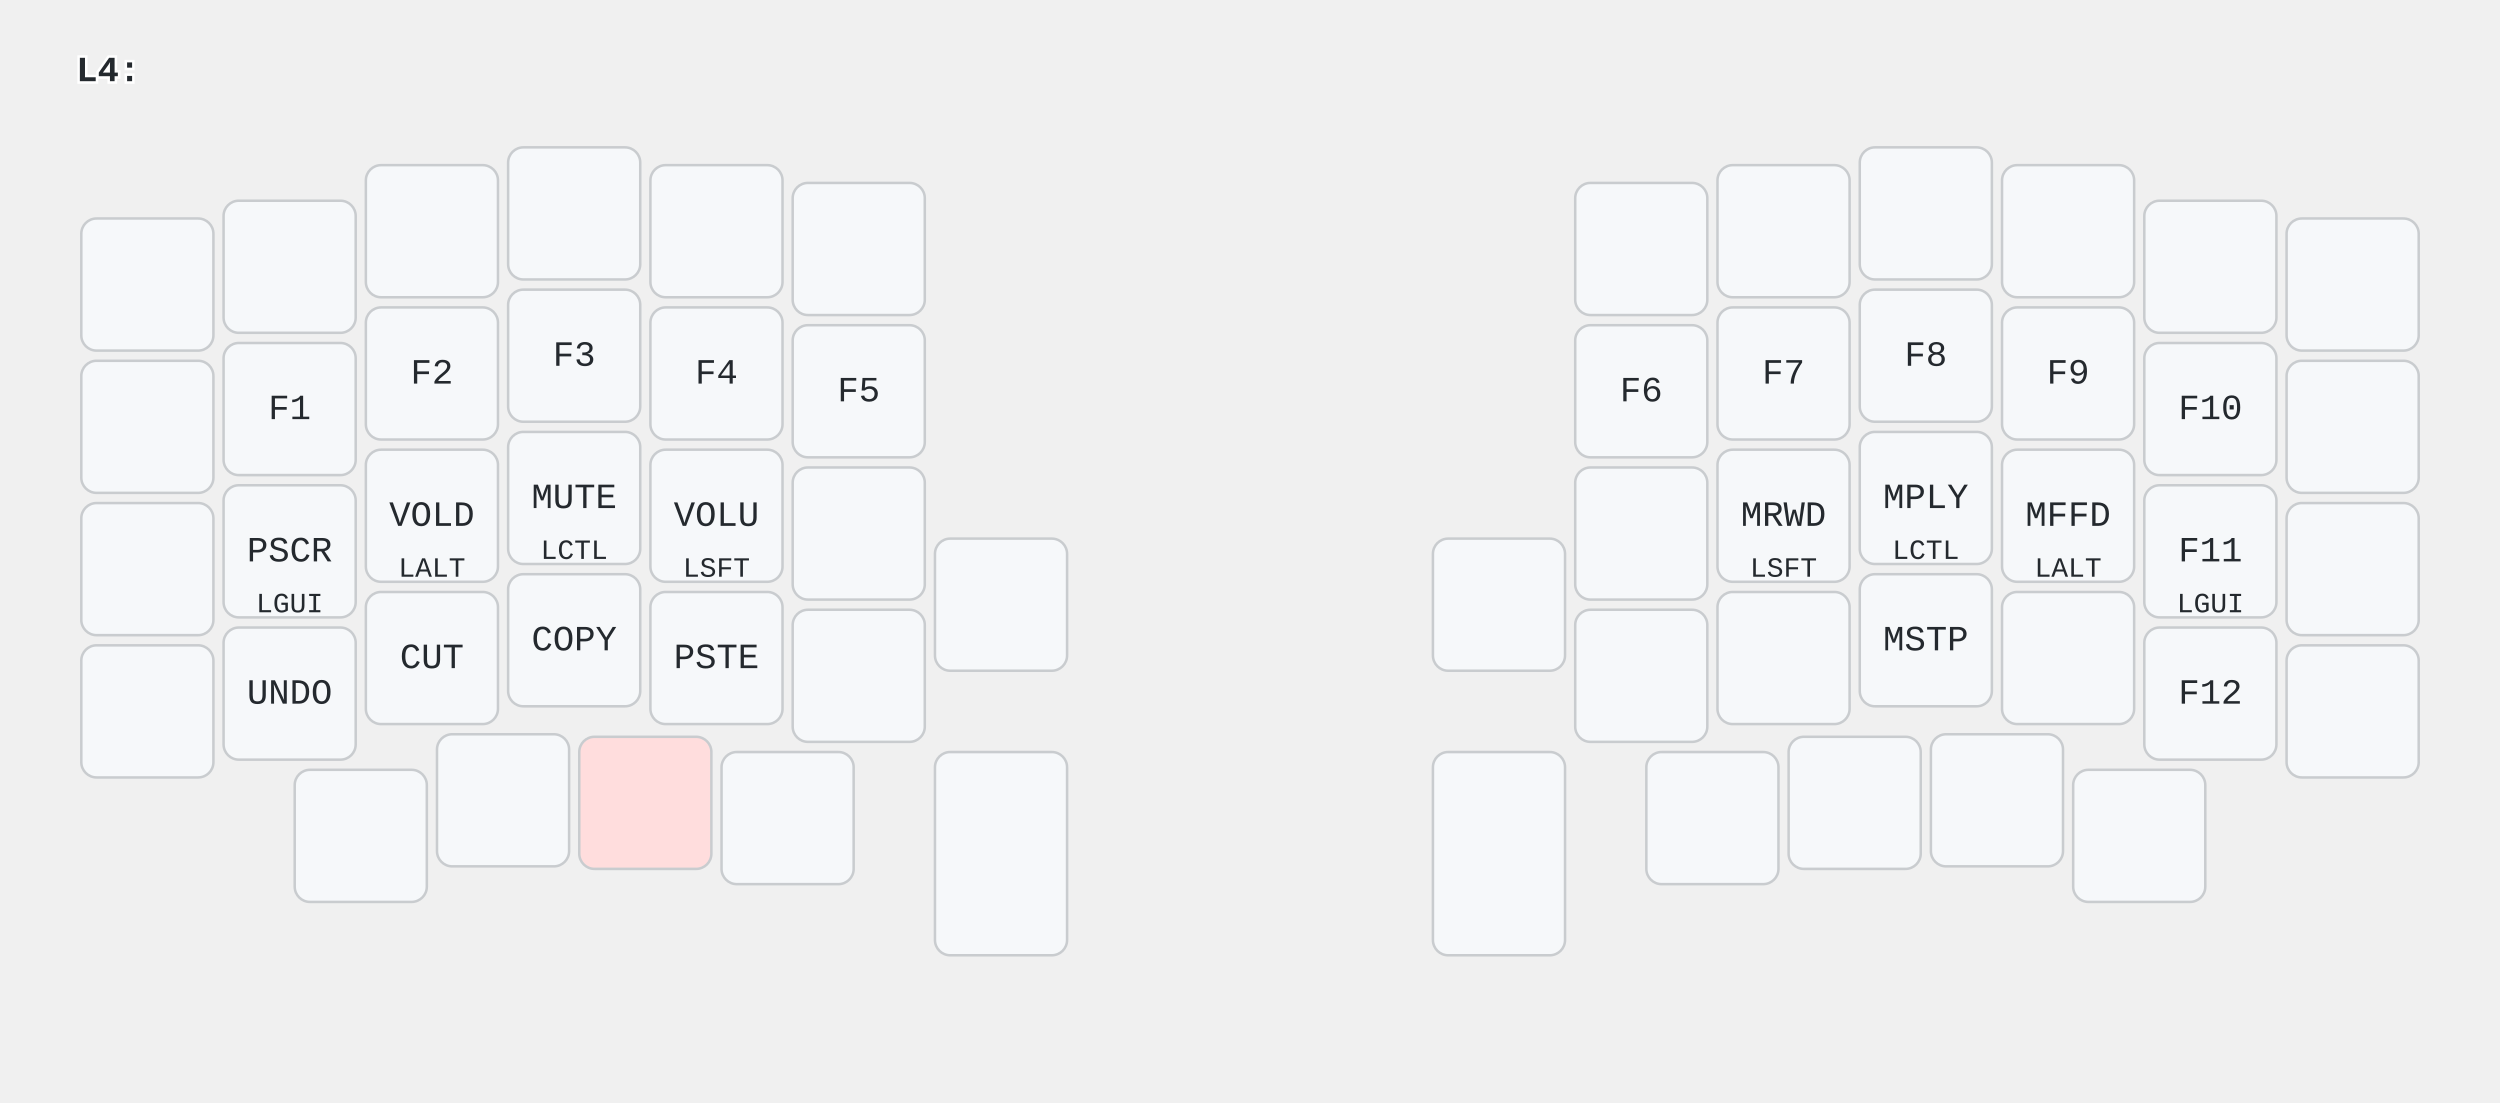
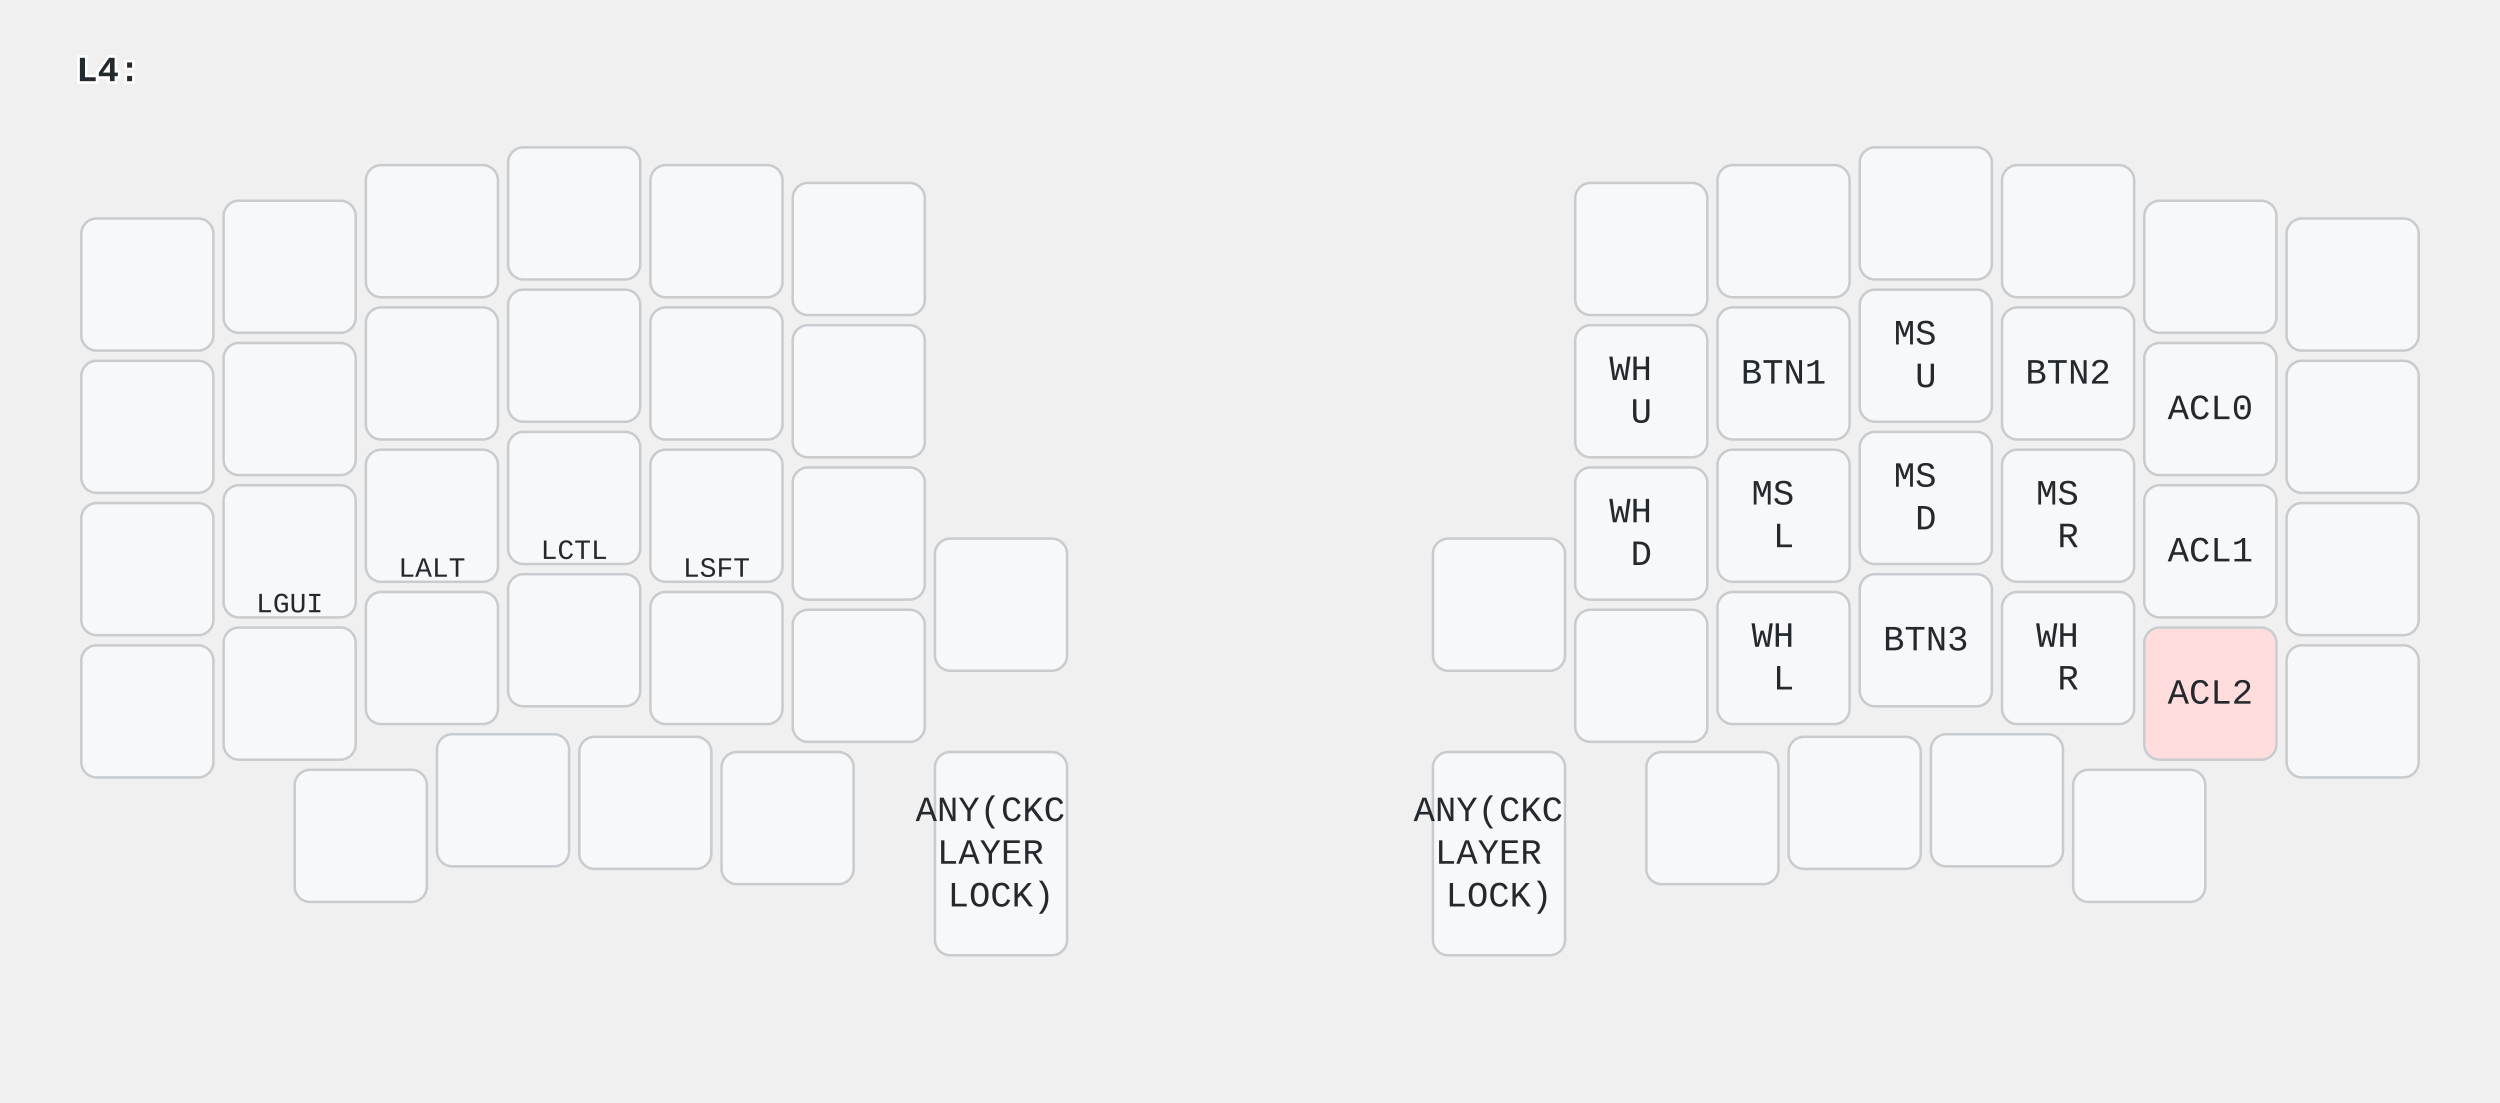
<svg xmlns="http://www.w3.org/2000/svg" width="984" height="434" viewBox="0 0 984 434" class="keymap">
  <style>/* inherit to force styles through use tags */
svg path {
    fill: inherit;
}

/* font and background color specifications */
svg.keymap {
    font-family: SFMono-Regular,Consolas,Liberation Mono,Menlo,monospace;
    font-size: 14px;
    font-kerning: normal;
    text-rendering: optimizeLegibility;
    fill: #24292e;
}

/* default key styling */
rect.key {
    fill: #f6f8fa;
    stroke: #c9cccf;
    stroke-width: 1;
}

/* default key side styling, only used is draw_key_sides is set */
rect.side {
    filter: brightness(90%);
}

/* color accent for combo boxes */
rect.combo, rect.combo-separate {
    fill: #cdf;
}

/* color accent for held keys */
rect.held, rect.combo.held {
    fill: #fdd;
}

/* color accent for ghost (optional) keys */
rect.ghost, rect.combo.ghost {
    stroke-dasharray: 4, 4;
    stroke-width: 2;
}

text {
    text-anchor: middle;
    dominant-baseline: middle;
}

/* styling for layer labels */
text.label {
    font-weight: bold;
    text-anchor: start;
    stroke: white;
    stroke-width: 2;
    paint-order: stroke;
}

/* styling for combo tap, and key hold/shifted label text */
text.combo, text.hold, text.shifted {
    font-size: 11px;
}

text.hold {
    text-anchor: middle;
    dominant-baseline: auto;
}

text.shifted {
    text-anchor: middle;
    dominant-baseline: hanging;
}

/* styling for hold/shifted label text in combo box */
text.combo.hold, text.combo.shifted {
    font-size: 8px;
}

/* lighter symbol for transparent keys */
text.trans {
    fill: #7b7e81;
}

/* styling for combo dendrons */
path.combo {
    stroke-width: 1;
    stroke: gray;
    fill: none;
}

/* Start Tabler Icons Cleanup */
/* cannot use height/width with glyphs */
.icon-tabler &gt; path {
    fill: inherit;
    stroke: inherit;
    stroke-width: 2;
}
/* hide tabler's default box */
.icon-tabler &gt; path[stroke="none"][fill="none"] {
    visibility: hidden;
}
/* End Tabler Icons Cleanup */
</style>
  <g transform="translate(30, 0)" class="layer-L4">
    <text x="0" y="28" class="label">L4:</text>
    <g transform="translate(0, 56)">
      <g transform="translate(28, 56)" class="key keypos-0">
        <rect rx="6" ry="6" x="-26" y="-26" width="52" height="52" class="key" />
      </g>
      <g transform="translate(84, 49)" class="key keypos-1">
        <rect rx="6" ry="6" x="-26" y="-26" width="52" height="52" class="key" />
      </g>
      <g transform="translate(140, 35)" class="key keypos-2">
        <rect rx="6" ry="6" x="-26" y="-26" width="52" height="52" class="key" />
      </g>
      <g transform="translate(196, 28)" class="key keypos-3">
        <rect rx="6" ry="6" x="-26" y="-26" width="52" height="52" class="key" />
      </g>
      <g transform="translate(252, 35)" class="key keypos-4">
        <rect rx="6" ry="6" x="-26" y="-26" width="52" height="52" class="key" />
      </g>
      <g transform="translate(308, 42)" class="key keypos-5">
        <rect rx="6" ry="6" x="-26" y="-26" width="52" height="52" class="key" />
      </g>
      <g transform="translate(616, 42)" class="key keypos-6">
        <rect rx="6" ry="6" x="-26" y="-26" width="52" height="52" class="key" />
      </g>
      <g transform="translate(672, 35)" class="key keypos-7">
        <rect rx="6" ry="6" x="-26" y="-26" width="52" height="52" class="key" />
      </g>
      <g transform="translate(728, 28)" class="key keypos-8">
        <rect rx="6" ry="6" x="-26" y="-26" width="52" height="52" class="key" />
      </g>
      <g transform="translate(784, 35)" class="key keypos-9">
        <rect rx="6" ry="6" x="-26" y="-26" width="52" height="52" class="key" />
      </g>
      <g transform="translate(840, 49)" class="key keypos-10">
        <rect rx="6" ry="6" x="-26" y="-26" width="52" height="52" class="key" />
      </g>
      <g transform="translate(896, 56)" class="key keypos-11">
        <rect rx="6" ry="6" x="-26" y="-26" width="52" height="52" class="key" />
      </g>
      <g transform="translate(28, 112)" class="key keypos-12">
        <rect rx="6" ry="6" x="-26" y="-26" width="52" height="52" class="key" />
      </g>
      <g transform="translate(84, 105)" class="key keypos-13">
        <rect rx="6" ry="6" x="-26" y="-26" width="52" height="52" class="key" />
-         <text x="0" y="0" class="key tap">F1</text>
      </g>
      <g transform="translate(140, 91)" class="key keypos-14">
        <rect rx="6" ry="6" x="-26" y="-26" width="52" height="52" class="key" />
-         <text x="0" y="0" class="key tap">F2</text>
      </g>
      <g transform="translate(196, 84)" class="key keypos-15">
        <rect rx="6" ry="6" x="-26" y="-26" width="52" height="52" class="key" />
-         <text x="0" y="0" class="key tap">F3</text>
      </g>
      <g transform="translate(252, 91)" class="key keypos-16">
        <rect rx="6" ry="6" x="-26" y="-26" width="52" height="52" class="key" />
-         <text x="0" y="0" class="key tap">F4</text>
      </g>
      <g transform="translate(308, 98)" class="key keypos-17">
        <rect rx="6" ry="6" x="-26" y="-26" width="52" height="52" class="key" />
-         <text x="0" y="0" class="key tap">F5</text>
      </g>
      <g transform="translate(616, 98)" class="key keypos-18">
        <rect rx="6" ry="6" x="-26" y="-26" width="52" height="52" class="key" />
-         <text x="0" y="0" class="key tap">F6</text>
+         <text x="0" y="0" class="key tap">
+           <tspan x="0" dy="-0.6em">WH</tspan>
+           <tspan x="0" dy="1.2em">U</tspan>
+         </text>
      </g>
      <g transform="translate(672, 91)" class="key keypos-19">
        <rect rx="6" ry="6" x="-26" y="-26" width="52" height="52" class="key" />
-         <text x="0" y="0" class="key tap">F7</text>
+         <text x="0" y="0" class="key tap">BTN1</text>
      </g>
      <g transform="translate(728, 84)" class="key keypos-20">
        <rect rx="6" ry="6" x="-26" y="-26" width="52" height="52" class="key" />
-         <text x="0" y="0" class="key tap">F8</text>
+         <text x="0" y="0" class="key tap">
+           <tspan x="0" dy="-0.6em">MS</tspan>
+           <tspan x="0" dy="1.2em">U</tspan>
+         </text>
      </g>
      <g transform="translate(784, 91)" class="key keypos-21">
        <rect rx="6" ry="6" x="-26" y="-26" width="52" height="52" class="key" />
-         <text x="0" y="0" class="key tap">F9</text>
+         <text x="0" y="0" class="key tap">BTN2</text>
      </g>
      <g transform="translate(840, 105)" class="key keypos-22">
        <rect rx="6" ry="6" x="-26" y="-26" width="52" height="52" class="key" />
-         <text x="0" y="0" class="key tap">F10</text>
+         <text x="0" y="0" class="key tap">ACL0</text>
      </g>
      <g transform="translate(896, 112)" class="key keypos-23">
        <rect rx="6" ry="6" x="-26" y="-26" width="52" height="52" class="key" />
      </g>
      <g transform="translate(28, 168)" class="key keypos-24">
        <rect rx="6" ry="6" x="-26" y="-26" width="52" height="52" class="key" />
      </g>
      <g transform="translate(84, 161)" class="key keypos-25">
        <rect rx="6" ry="6" x="-26" y="-26" width="52" height="52" class="key" />
-         <text x="0" y="0" class="key tap">PSCR</text>
        <text x="0" y="24" class="key hold">LGUI</text>
      </g>
      <g transform="translate(140, 147)" class="key keypos-26">
        <rect rx="6" ry="6" x="-26" y="-26" width="52" height="52" class="key" />
-         <text x="0" y="0" class="key tap">VOLD</text>
        <text x="0" y="24" class="key hold">LALT</text>
      </g>
      <g transform="translate(196, 140)" class="key keypos-27">
        <rect rx="6" ry="6" x="-26" y="-26" width="52" height="52" class="key" />
-         <text x="0" y="0" class="key tap">MUTE</text>
        <text x="0" y="24" class="key hold">LCTL</text>
      </g>
      <g transform="translate(252, 147)" class="key keypos-28">
        <rect rx="6" ry="6" x="-26" y="-26" width="52" height="52" class="key" />
-         <text x="0" y="0" class="key tap">VOLU</text>
        <text x="0" y="24" class="key hold">LSFT</text>
      </g>
      <g transform="translate(308, 154)" class="key keypos-29">
        <rect rx="6" ry="6" x="-26" y="-26" width="52" height="52" class="key" />
      </g>
      <g transform="translate(616, 154)" class="key keypos-30">
        <rect rx="6" ry="6" x="-26" y="-26" width="52" height="52" class="key" />
+         <text x="0" y="0" class="key tap">
+           <tspan x="0" dy="-0.6em">WH</tspan>
+           <tspan x="0" dy="1.2em">D</tspan>
+         </text>
      </g>
      <g transform="translate(672, 147)" class="key keypos-31">
        <rect rx="6" ry="6" x="-26" y="-26" width="52" height="52" class="key" />
-         <text x="0" y="0" class="key tap">MRWD</text>
-         <text x="0" y="24" class="key hold">LSFT</text>
+         <text x="0" y="0" class="key tap">
+           <tspan x="0" dy="-0.6em">MS</tspan>
+           <tspan x="0" dy="1.2em">L</tspan>
+         </text>
      </g>
      <g transform="translate(728, 140)" class="key keypos-32">
        <rect rx="6" ry="6" x="-26" y="-26" width="52" height="52" class="key" />
-         <text x="0" y="0" class="key tap">MPLY</text>
-         <text x="0" y="24" class="key hold">LCTL</text>
+         <text x="0" y="0" class="key tap">
+           <tspan x="0" dy="-0.6em">MS</tspan>
+           <tspan x="0" dy="1.2em">D</tspan>
+         </text>
      </g>
      <g transform="translate(784, 147)" class="key keypos-33">
        <rect rx="6" ry="6" x="-26" y="-26" width="52" height="52" class="key" />
-         <text x="0" y="0" class="key tap">MFFD</text>
-         <text x="0" y="24" class="key hold">LALT</text>
+         <text x="0" y="0" class="key tap">
+           <tspan x="0" dy="-0.6em">MS</tspan>
+           <tspan x="0" dy="1.2em">R</tspan>
+         </text>
      </g>
      <g transform="translate(840, 161)" class="key keypos-34">
        <rect rx="6" ry="6" x="-26" y="-26" width="52" height="52" class="key" />
-         <text x="0" y="0" class="key tap">F11</text>
-         <text x="0" y="24" class="key hold">LGUI</text>
+         <text x="0" y="0" class="key tap">ACL1</text>
      </g>
      <g transform="translate(896, 168)" class="key keypos-35">
        <rect rx="6" ry="6" x="-26" y="-26" width="52" height="52" class="key" />
      </g>
      <g transform="translate(28, 224)" class="key keypos-36">
        <rect rx="6" ry="6" x="-26" y="-26" width="52" height="52" class="key" />
      </g>
      <g transform="translate(84, 217)" class="key keypos-37">
        <rect rx="6" ry="6" x="-26" y="-26" width="52" height="52" class="key" />
-         <text x="0" y="0" class="key tap">UNDO</text>
      </g>
      <g transform="translate(140, 203)" class="key keypos-38">
        <rect rx="6" ry="6" x="-26" y="-26" width="52" height="52" class="key" />
-         <text x="0" y="0" class="key tap">CUT</text>
      </g>
      <g transform="translate(196, 196)" class="key keypos-39">
        <rect rx="6" ry="6" x="-26" y="-26" width="52" height="52" class="key" />
-         <text x="0" y="0" class="key tap">COPY</text>
      </g>
      <g transform="translate(252, 203)" class="key keypos-40">
        <rect rx="6" ry="6" x="-26" y="-26" width="52" height="52" class="key" />
-         <text x="0" y="0" class="key tap">PSTE</text>
      </g>
      <g transform="translate(308, 210)" class="key keypos-41">
        <rect rx="6" ry="6" x="-26" y="-26" width="52" height="52" class="key" />
      </g>
      <g transform="translate(364, 182)" class="key keypos-42">
        <rect rx="6" ry="6" x="-26" y="-26" width="52" height="52" class="key" />
      </g>
      <g transform="translate(560, 182)" class="key keypos-43">
        <rect rx="6" ry="6" x="-26" y="-26" width="52" height="52" class="key" />
      </g>
      <g transform="translate(616, 210)" class="key keypos-44">
        <rect rx="6" ry="6" x="-26" y="-26" width="52" height="52" class="key" />
      </g>
      <g transform="translate(672, 203)" class="key keypos-45">
        <rect rx="6" ry="6" x="-26" y="-26" width="52" height="52" class="key" />
+         <text x="0" y="0" class="key tap">
+           <tspan x="0" dy="-0.6em">WH</tspan>
+           <tspan x="0" dy="1.2em">L</tspan>
+         </text>
      </g>
      <g transform="translate(728, 196)" class="key keypos-46">
        <rect rx="6" ry="6" x="-26" y="-26" width="52" height="52" class="key" />
-         <text x="0" y="0" class="key tap">MSTP</text>
+         <text x="0" y="0" class="key tap">BTN3</text>
      </g>
      <g transform="translate(784, 203)" class="key keypos-47">
        <rect rx="6" ry="6" x="-26" y="-26" width="52" height="52" class="key" />
-       </g>
-       <g transform="translate(840, 217)" class="key keypos-48">
-         <rect rx="6" ry="6" x="-26" y="-26" width="52" height="52" class="key" />
-         <text x="0" y="0" class="key tap">F12</text>
+         <text x="0" y="0" class="key tap">
+           <tspan x="0" dy="-0.6em">WH</tspan>
+           <tspan x="0" dy="1.2em">R</tspan>
+         </text>
+       </g>
+       <g transform="translate(840, 217)" class="key held keypos-48">
+         <rect rx="6" ry="6" x="-26" y="-26" width="52" height="52" class="key held" />
+         <text x="0" y="0" class="key held tap">ACL2</text>
      </g>
      <g transform="translate(896, 224)" class="key keypos-49">
        <rect rx="6" ry="6" x="-26" y="-26" width="52" height="52" class="key" />
      </g>
      <g transform="translate(112, 273)" class="key keypos-50">
        <rect rx="6" ry="6" x="-26" y="-26" width="52" height="52" class="key" />
      </g>
      <g transform="translate(168, 259)" class="key keypos-51">
        <rect rx="6" ry="6" x="-26" y="-26" width="52" height="52" class="key" />
      </g>
-       <g transform="translate(224, 260)" class="key held keypos-52">
-         <rect rx="6" ry="6" x="-26" y="-26" width="52" height="52" class="key held" />
+       <g transform="translate(224, 260)" class="key keypos-52">
+         <rect rx="6" ry="6" x="-26" y="-26" width="52" height="52" class="key" />
      </g>
      <g transform="translate(280, 266)" class="key keypos-53">
        <rect rx="6" ry="6" x="-26" y="-26" width="52" height="52" class="key" />
      </g>
      <g transform="translate(364, 280)" class="key keypos-54">
        <rect rx="6" ry="6" x="-26" y="-40" width="52" height="80" class="key" />
+         <text x="0" y="0" class="key tap">
+           <tspan x="0" dy="-1.2em">ANY(CKC</tspan>
+           <tspan x="0" dy="1.2em">LAYER</tspan>
+           <tspan x="0" dy="1.2em">LOCK)</tspan>
+         </text>
      </g>
      <g transform="translate(560, 280)" class="key keypos-55">
        <rect rx="6" ry="6" x="-26" y="-40" width="52" height="80" class="key" />
+         <text x="0" y="0" class="key tap">
+           <tspan x="0" dy="-1.2em">ANY(CKC</tspan>
+           <tspan x="0" dy="1.2em">LAYER</tspan>
+           <tspan x="0" dy="1.2em">LOCK)</tspan>
+         </text>
      </g>
      <g transform="translate(644, 266)" class="key keypos-56">
        <rect rx="6" ry="6" x="-26" y="-26" width="52" height="52" class="key" />
      </g>
      <g transform="translate(700, 260)" class="key keypos-57">
        <rect rx="6" ry="6" x="-26" y="-26" width="52" height="52" class="key" />
      </g>
      <g transform="translate(756, 259)" class="key keypos-58">
        <rect rx="6" ry="6" x="-26" y="-26" width="52" height="52" class="key" />
      </g>
      <g transform="translate(812, 273)" class="key keypos-59">
        <rect rx="6" ry="6" x="-26" y="-26" width="52" height="52" class="key" />
      </g>
    </g>
  </g>
</svg>
